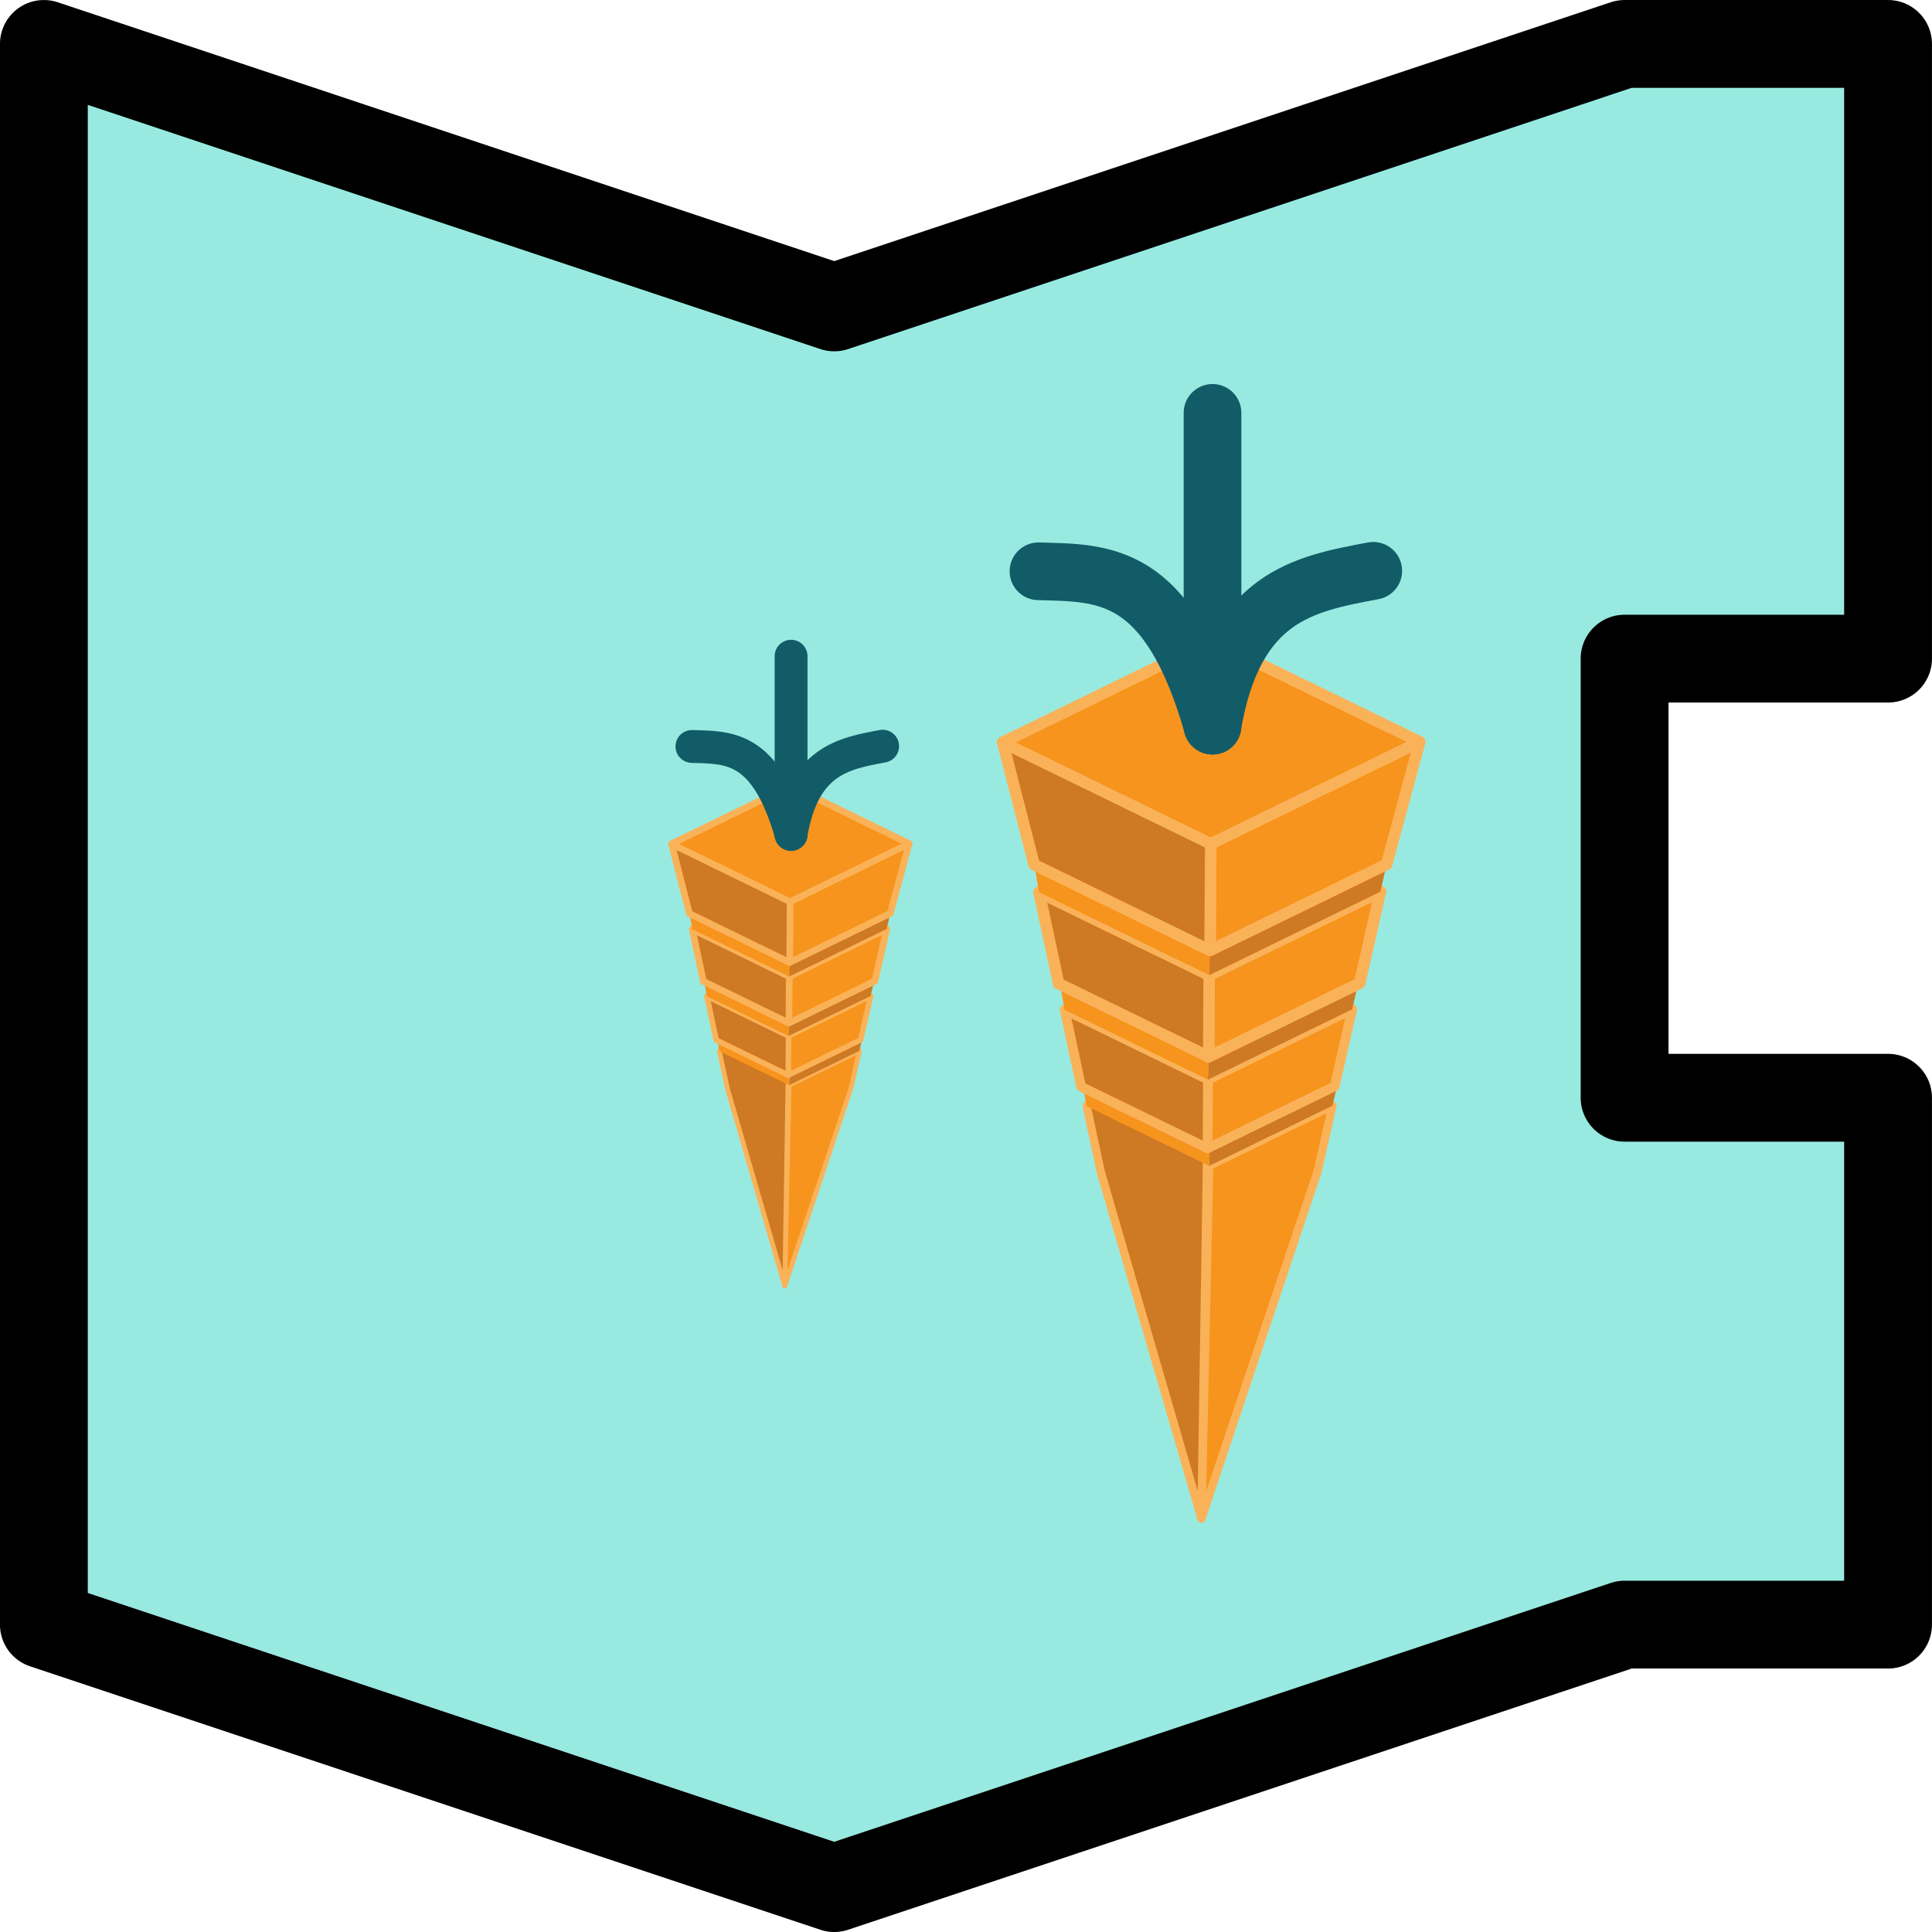
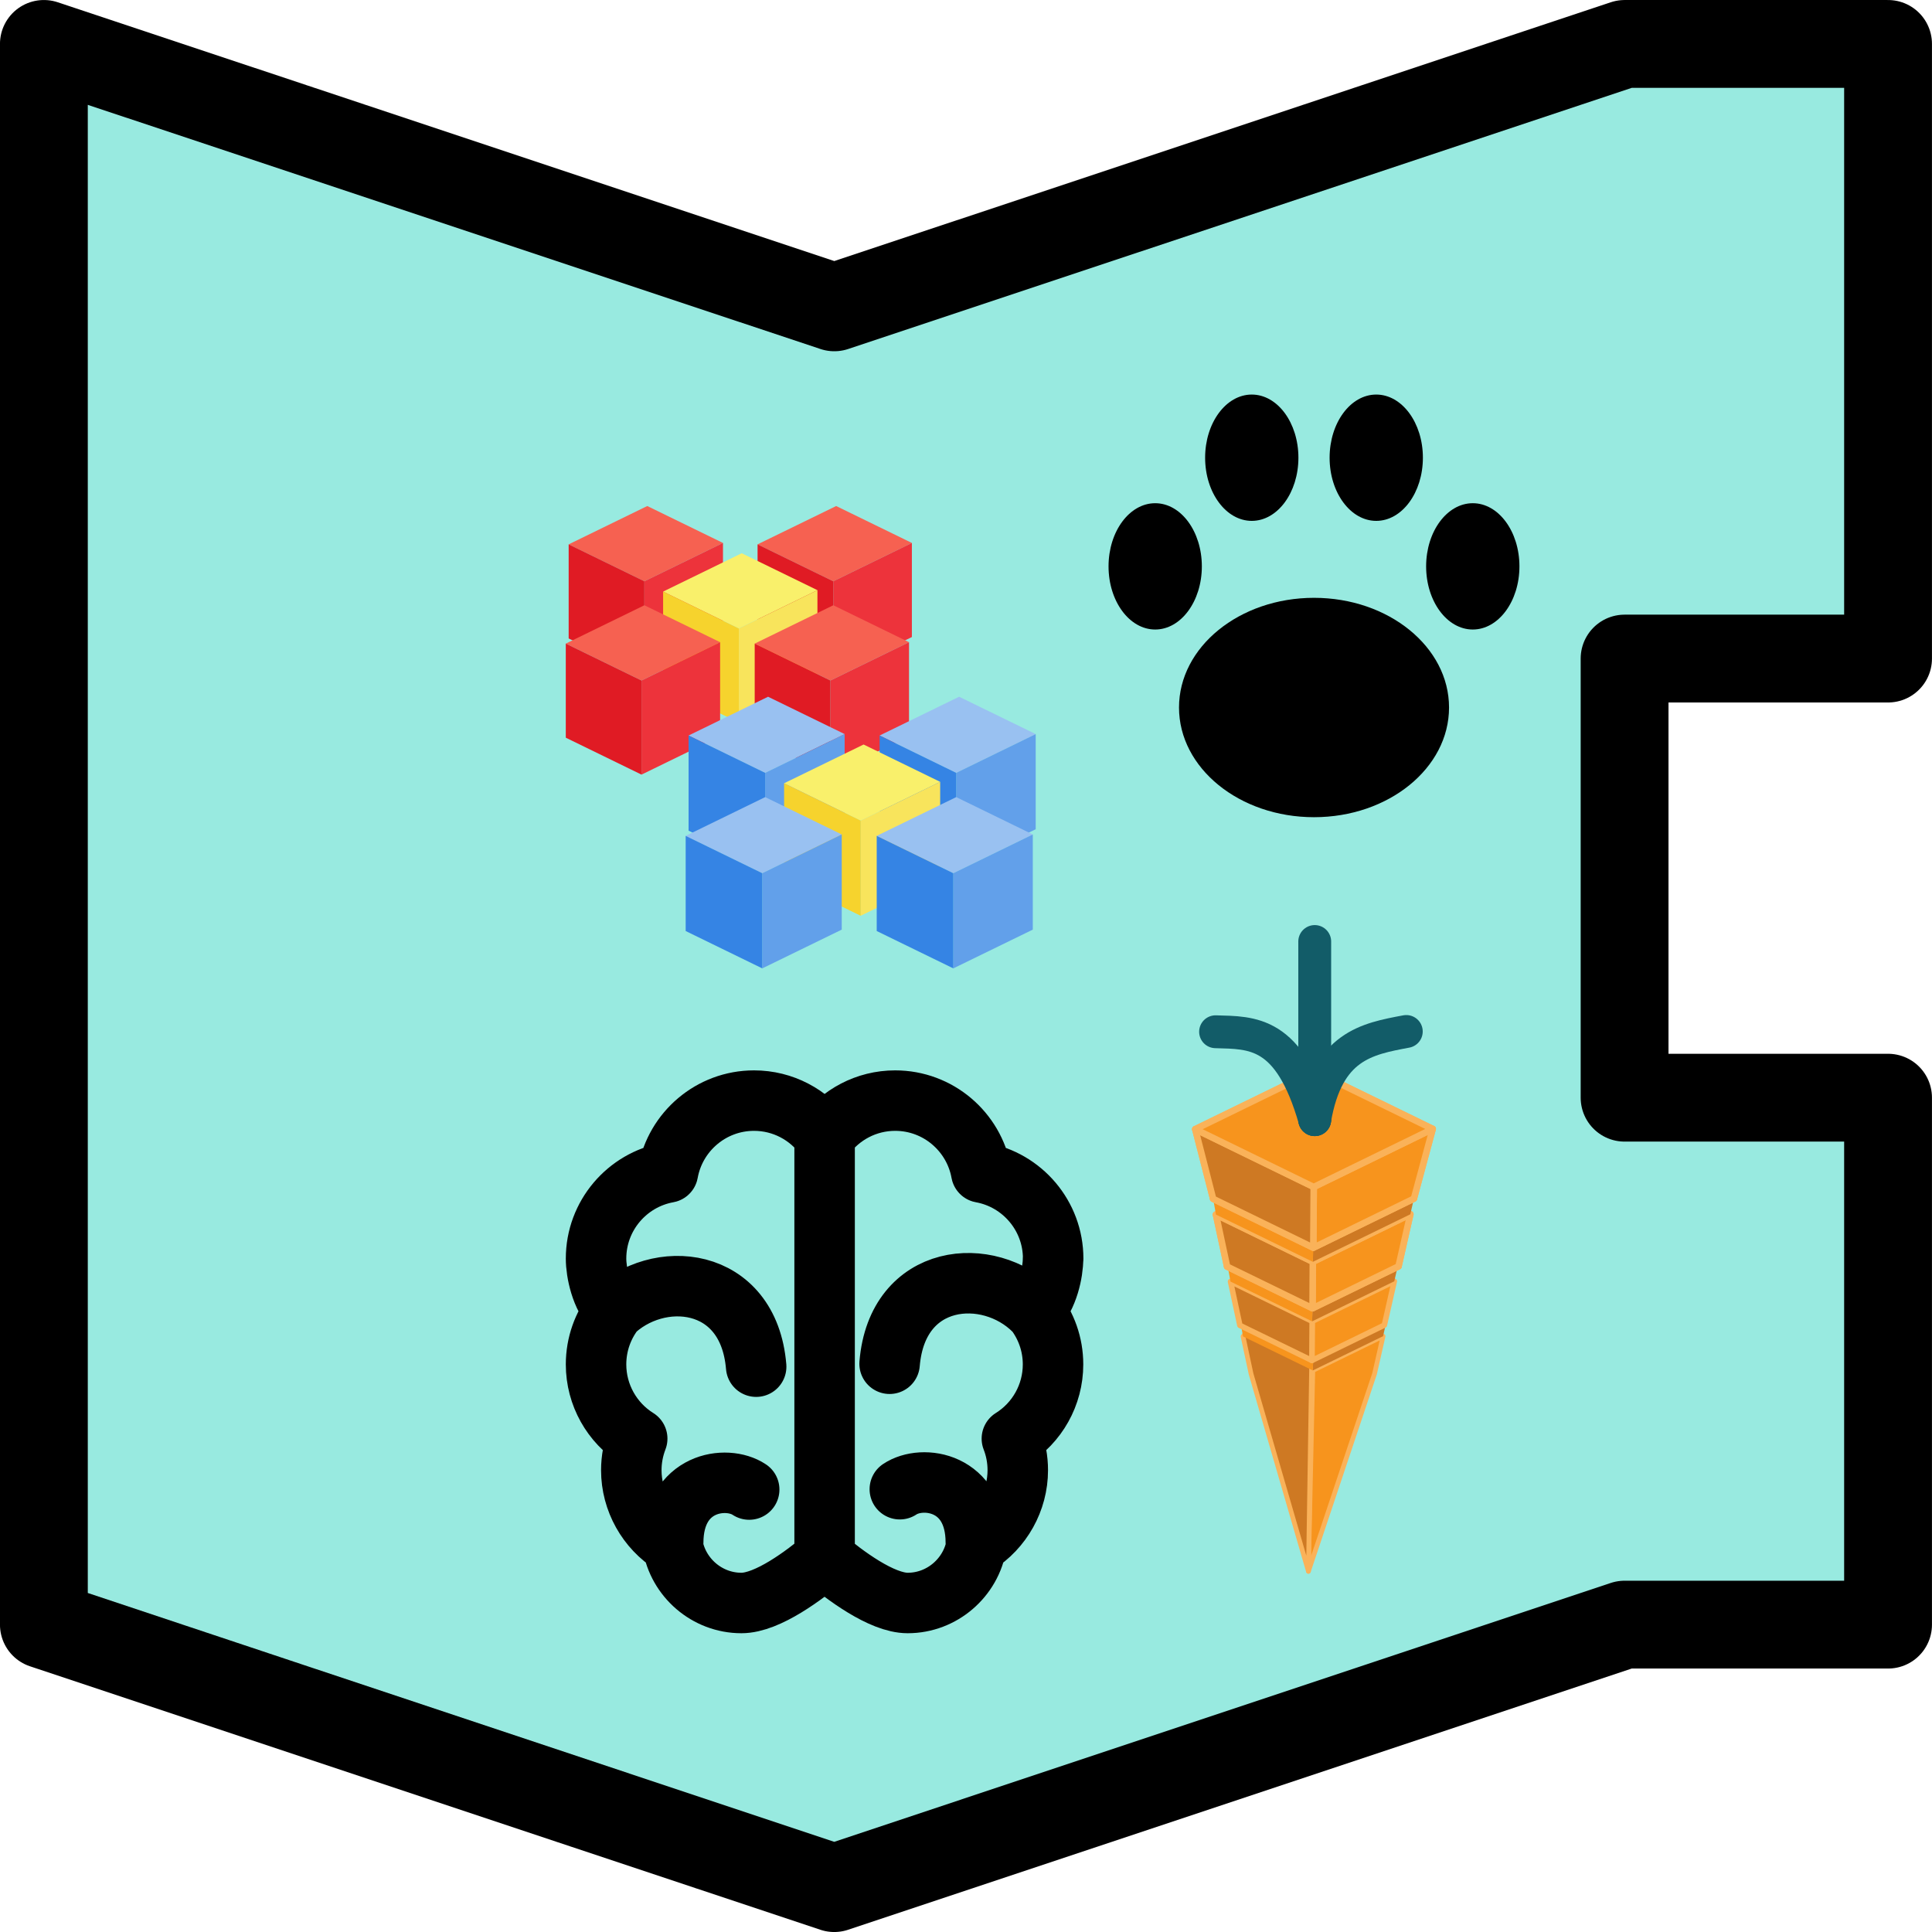
<svg xmlns="http://www.w3.org/2000/svg" width="64px" height="64px" viewBox="0 0 29.104 29.104" version="1.1" id="svg8">
  <defs id="defs2">
    </defs>
-   <g id="layer1" transform="translate(-70.776,-1.984333)">
-     <g id="g7602">
-       <path id="rect833-2-2" style="fill:#98eae0;fill-opacity:1;stroke:#000000;stroke-width:1.323;stroke-linecap:round;stroke-linejoin:round;stroke-miterlimit:4;stroke-dasharray:none;stop-color:#000000" d="M 71.437,2.646 V 26.458 l 11.906,3.969 11.906,-3.969 h 3.969 v -7.937 h -3.969 V 11.906 h 3.969 V 2.646 h -3.969 l -11.906,3.969 z" />
-       <text xml:space="preserve" style="font-size:10.583px;line-height:1.25;font-family:sans-serif;text-align:center;word-spacing:0px;text-anchor:middle;fill:#000000;stroke-width:0.265" x="76.121" y="20.354" id="text839-7-0">
-         <tspan id="tspan837-8-5" x="76.121" y="20.354" style="font-style:normal;font-variant:normal;font-weight:bold;font-stretch:normal;font-family:sans-serif;-inkscape-font-specification:'sans-serif Bold';text-align:center;text-anchor:middle;fill:#000000;stroke-width:0.265">?</tspan>
-       </text>
-       <g id="g4386-7-7-1" transform="matrix(0.6679902,0,0,0.6679902,85.25331,50.87625)">
-         <g id="g4137-59-7-4-0" transform="matrix(0.7176876,0,0,0.7176876,-0.7342595,24.33837)">
-           <path d="m -4.516,-95.487 2.079,-6.21 0.267,-1.178 -2.208,1.077 z" style="fill:#f7941d;fill-opacity:1;fill-rule:evenodd;stroke:#fab259;stroke-width:0.148;stroke-linecap:round;stroke-linejoin:round;stroke-miterlimit:4;stroke-dasharray:none;stroke-opacity:1" id="path3218-7-0-4-1-1-8" />
-           <path d="m -6.318,-101.69 -0.252,-1.178 2.211,-2.687 -0.157,10.069 z" style="fill:#ce7923;fill-opacity:1;fill-rule:evenodd;stroke:#fab259;stroke-width:0.148;stroke-linecap:round;stroke-linejoin:round;stroke-miterlimit:4;stroke-dasharray:none;stroke-opacity:1" id="path3220-4-6-9-1-8-5" />
-           <path style="fill:#ce7923;fill-opacity:1;stroke:none;stroke-width:0.007px;stroke-linecap:butt;stroke-linejoin:miter;stroke-opacity:1" d="m -4.367,-102.118 -0.011,0.32 2.208,-1.077 0.081,-0.354 z" id="path8199-2-3-8-0-5-5-0" />
-           <path style="fill:#f7941d;fill-opacity:1;stroke:none;stroke-width:0.007px;stroke-linecap:butt;stroke-linejoin:miter;stroke-opacity:1" d="m -4.378,-101.798 0.011,-0.32 -2.268,-1.106 0.064,0.357 2.193,1.069" id="path8201-6-0-9-91-9-9-6" />
-         </g>
-         <g id="g4137-7-7-4" transform="matrix(0.8394369,0,0,0.8394369,-0.2170871,35.62498)">
-           <path d="m -4.384,-100.747 1.947,-0.95 0.267,-1.178 -2.208,1.077 z" style="fill:#f7941d;fill-opacity:1;fill-rule:evenodd;stroke:#fab259;stroke-width:0.148;stroke-linecap:round;stroke-linejoin:round;stroke-miterlimit:4;stroke-dasharray:none;stroke-opacity:1" id="path3218-7-0-7-53-6" />
-           <path d="m -6.318,-101.69 -0.252,-1.178 2.193,1.069 -0.007,1.051 z" style="fill:#ce7923;fill-opacity:1;fill-rule:evenodd;stroke:#fab259;stroke-width:0.148;stroke-linecap:round;stroke-linejoin:round;stroke-miterlimit:4;stroke-dasharray:none;stroke-opacity:1" id="path3220-4-6-6-8-2" />
-           <path style="fill:#ce7923;fill-opacity:1;stroke:none;stroke-width:0.007px;stroke-linecap:butt;stroke-linejoin:miter;stroke-opacity:1" d="m -4.367,-102.118 -0.011,0.32 2.208,-1.077 0.081,-0.354 z" id="path8199-2-3-8-7-83-5" />
-           <path style="fill:#f7941d;fill-opacity:1;stroke:none;stroke-width:0.007px;stroke-linecap:butt;stroke-linejoin:miter;stroke-opacity:1" d="m -4.378,-101.798 0.011,-0.32 -2.268,-1.106 0.064,0.357 2.193,1.069" id="path8201-6-0-9-3-1-8" />
-         </g>
-         <path d="m -5.809,-51.063 1.94,-0.946 0.008,-1.3 -2.199,1.073 z" style="fill:#3e9150;fill-opacity:1;fill-rule:evenodd;stroke:#fab259;stroke-width:0.147;stroke-linecap:round;stroke-linejoin:round;stroke-miterlimit:4;stroke-dasharray:none;stroke-opacity:1" id="path3212-2-6-89-6" />
-         <path d="m -3.869,-52.009 0.008,-1.3 2.184,1.065 -0.266,1.174 z" style="fill:#b0dc66;fill-opacity:1;fill-rule:evenodd;stroke:#fab259;stroke-width:0.147;stroke-linecap:round;stroke-linejoin:round;stroke-miterlimit:4;stroke-dasharray:none;stroke-opacity:1" id="path3214-5-5-6-2" />
-         <path d="m -5.809,-51.063 1.94,-0.946 1.926,0.94 -1.94,0.946 z" style="fill:#dadf55;fill-opacity:1;fill-rule:evenodd;stroke:#fab259;stroke-width:0.147;stroke-linecap:round;stroke-linejoin:round;stroke-miterlimit:4;stroke-dasharray:none;stroke-opacity:1" id="path3216-4-6-4-8" />
-         <path d="m -3.883,-50.123 1.94,-0.946 0.266,-1.174 -2.199,1.073 z" style="fill:#f7941d;fill-opacity:1;fill-rule:evenodd;stroke:#fab259;stroke-width:0.147;stroke-linecap:round;stroke-linejoin:round;stroke-miterlimit:4;stroke-dasharray:none;stroke-opacity:1" id="path3218-7-3-33-4" />
-         <path d="m -5.809,-51.063 -0.251,-1.173 2.184,1.065 -0.006,1.047 z" style="fill:#ce7923;fill-opacity:1;fill-rule:evenodd;stroke:#fab259;stroke-width:0.147;stroke-linecap:round;stroke-linejoin:round;stroke-miterlimit:4;stroke-dasharray:none;stroke-opacity:1" id="path3220-4-9-3-7" />
-         <path d="m -6.06,-52.236 2.199,-1.073 2.184,1.065 -2.199,1.073 z" style="fill:#f7941d;fill-opacity:1;fill-rule:evenodd;stroke:#fab259;stroke-width:0.147;stroke-linecap:round;stroke-linejoin:round;stroke-miterlimit:4;stroke-dasharray:none;stroke-opacity:1" id="path3222-4-4-8-2" />
-         <path style="fill:#ce7923;fill-opacity:1;stroke:none;stroke-width:0.007px;stroke-linecap:butt;stroke-linejoin:miter;stroke-opacity:1" d="m -3.865,-51.489 -0.011,0.319 2.199,-1.073 0.081,-0.353 z" id="path8199-2-3-81-6-4" />
-         <path style="fill:#f7941d;fill-opacity:1;stroke:none;stroke-width:0.007px;stroke-linecap:butt;stroke-linejoin:miter;stroke-opacity:1" d="m -3.876,-51.17 0.011,-0.319 -2.259,-1.102 0.064,0.355 2.184,1.065" id="path8201-6-0-2-0-0" />
-         <path d="m -6.124,-52.591 2.269,-1.107 0.011,-1.773 -2.683,1.309 z" style="fill:#3e9150;fill-opacity:1;fill-rule:evenodd;stroke:#fab259;stroke-width:0.147;stroke-linecap:round;stroke-linejoin:round;stroke-miterlimit:4;stroke-dasharray:none;stroke-opacity:1" id="path3232-7-9-48-6" />
-         <path d="m -3.855,-53.698 0.011,-1.773 2.671,1.303 -0.424,1.572 z" style="fill:#b0dc66;fill-opacity:1;fill-rule:evenodd;stroke:#fab259;stroke-width:0.147;stroke-linecap:round;stroke-linejoin:round;stroke-miterlimit:4;stroke-dasharray:none;stroke-opacity:1" id="path3234-8-3-8-2" />
-         <path d="m -6.124,-52.591 2.269,-1.107 2.259,1.102 -2.269,1.107 z" style="fill:#dadf55;fill-opacity:1;fill-rule:evenodd;stroke:#fab259;stroke-width:0.147;stroke-linecap:round;stroke-linejoin:round;stroke-miterlimit:4;stroke-dasharray:none;stroke-opacity:1" id="path3236-6-9-8-9" />
-         <path d="m -3.865,-51.489 2.269,-1.107 0.424,-1.572 -2.683,1.309 z" style="fill:#f7941d;fill-opacity:1;fill-rule:evenodd;stroke:#fab259;stroke-width:0.147;stroke-linecap:round;stroke-linejoin:round;stroke-miterlimit:4;stroke-dasharray:none;stroke-opacity:1" id="path3238-8-0-9-9" />
-         <path d="m -6.124,-52.591 -0.403,-1.571 2.671,1.303 -0.009,1.37 z" style="fill:#ce7923;fill-opacity:1;fill-rule:evenodd;stroke:#fab259;stroke-width:0.147;stroke-linecap:round;stroke-linejoin:round;stroke-miterlimit:4;stroke-dasharray:none;stroke-opacity:1" id="path3240-8-8-7-0" />
-         <path d="m -6.527,-54.161 2.683,-1.309 2.671,1.303 -2.683,1.309 z" style="fill:#f7941d;fill-opacity:1;fill-rule:evenodd;stroke:#fab259;stroke-width:0.147;stroke-linecap:round;stroke-linejoin:round;stroke-miterlimit:4;stroke-dasharray:none;stroke-opacity:1" id="path3242-4-8-76-8" />
-         <path style="fill:none;stroke:#125c68;stroke-width:0.741;stroke-linecap:round;stroke-linejoin:round;stroke-miterlimit:4;stroke-dasharray:none;stroke-opacity:1" d="m -3.833,-58.394 v 4.018" id="path8697-1-3-5-4-1" />
-         <path style="fill:none;stroke:#125c68;stroke-width:0.741;stroke-linecap:round;stroke-linejoin:round;stroke-miterlimit:4;stroke-dasharray:none;stroke-opacity:1" d="m -1.768,-56.365 c -0.889,0.167 -1.781,0.325 -2.066,1.988" id="path8699-8-1-0-3-3" />
-         <path style="fill:none;stroke:#125c68;stroke-width:0.741;stroke-linecap:round;stroke-linejoin:round;stroke-miterlimit:4;stroke-dasharray:none;stroke-opacity:1" d="m -6.069,-56.359 c 0.827,0.024 1.663,-0.024 2.236,1.982" id="path8701-7-4-9-0-1" />
+   <g id="layer1" transform="translate(3.9977112e-5,-0.2562267)">
+     <path id="rect833" style="fill:#98eae0;fill-opacity:1;stroke:#000000;stroke-width:1.323;stroke-linecap:round;stroke-linejoin:round;stroke-miterlimit:4;stroke-dasharray:none;stop-color:#000000" d="M 0.661,0.918 V 24.73 l 11.906,3.969 11.906,-3.969 h 3.969 v -7.938 h -3.969 v -6.615 h 3.969 V 0.918 H 24.474 L 12.568,4.886 Z" />
+     <text xml:space="preserve" style="font-size:10.583px;line-height:1.25;font-family:sans-serif;text-align:center;word-spacing:0px;text-anchor:middle;fill:#000000;stroke-width:0.265" x="4.816" y="18.626" id="text839">
+       <tspan id="tspan837" x="4.816" y="18.626" style="font-style:normal;font-variant:normal;font-weight:bold;font-stretch:normal;font-family:sans-serif;-inkscape-font-specification:'sans-serif Bold';text-align:center;text-anchor:middle;fill:#000000;stroke-width:0.265">&lt;</tspan>
+     </text>
+     <g id="g1238" transform="matrix(0.5960862,0,0,0.5960862,-131.6714,-136.3488)">
+       <ellipse style="font-variation-settings:normal;vector-effect:none;fill:#000000;fill-opacity:1;stroke:none;stroke-width:0.227;stroke-linecap:round;stroke-linejoin:round;stroke-miterlimit:4;stroke-dasharray:none;stroke-dashoffset:0;stroke-opacity:1;stop-color:#000000" id="path1148" cx="254.101" cy="247.05" rx="3.412" ry="2.772" />
+       <ellipse style="font-variation-settings:normal;vector-effect:none;fill:#000000;fill-opacity:1;stroke:none;stroke-width:0.196;stroke-linecap:round;stroke-linejoin:round;stroke-miterlimit:4;stroke-dasharray:none;stroke-dashoffset:0;stroke-opacity:1;stop-color:#000000" id="path1152-9" cx="258.113" cy="243.483" rx="1.179" ry="1.596" />
+       <g id="g1216" style="fill:#000000;stroke:none;stroke-opacity:1" transform="matrix(0.2426436,0,0,0.2426436,192.4444,184.9726)">
+         <ellipse style="font-variation-settings:normal;opacity:1;vector-effect:none;fill:#000000;fill-opacity:1;stroke:none;stroke-width:0.806;stroke-linecap:round;stroke-linejoin:round;stroke-miterlimit:4;stroke-dasharray:none;stroke-dashoffset:0;stroke-opacity:1;stop-color:#000000;stop-opacity:1" id="path1152" cx="260.584" cy="229.821" rx="4.858" ry="6.578" />
+         <ellipse style="font-variation-settings:normal;vector-effect:none;fill:#000000;fill-opacity:1;stroke:none;stroke-width:0.806;stroke-linecap:round;stroke-linejoin:round;stroke-miterlimit:4;stroke-dasharray:none;stroke-dashoffset:0;stroke-opacity:1;stop-color:#000000" id="path1152-9-1" cx="247.619" cy="229.821" rx="4.858" ry="6.578" />
      </g>
-       <g id="g4386-7-6-3-1" transform="matrix(1.172639,0,0,1.172639,93.53627,76.67906)">
-         <g id="g4137-59-7-3-0-0" transform="matrix(0.7176876,0,0,0.7176876,-0.7342595,24.33837)">
-           <path d="m -4.516,-95.487 2.079,-6.21 0.267,-1.178 -2.208,1.077 z" style="fill:#f7941d;fill-opacity:1;fill-rule:evenodd;stroke:#fab259;stroke-width:0.148;stroke-linecap:round;stroke-linejoin:round;stroke-miterlimit:4;stroke-dasharray:none;stroke-opacity:1" id="path3218-7-0-4-1-8-9-3" />
-           <path d="m -6.318,-101.69 -0.252,-1.178 2.211,-2.687 -0.157,10.069 z" style="fill:#ce7923;fill-opacity:1;fill-rule:evenodd;stroke:#fab259;stroke-width:0.148;stroke-linecap:round;stroke-linejoin:round;stroke-miterlimit:4;stroke-dasharray:none;stroke-opacity:1" id="path3220-4-6-9-1-5-2-4" />
-           <path style="fill:#ce7923;fill-opacity:1;stroke:none;stroke-width:0.007px;stroke-linecap:butt;stroke-linejoin:miter;stroke-opacity:1" d="m -4.367,-102.118 -0.011,0.32 2.208,-1.077 0.081,-0.354 z" id="path8199-2-3-8-0-5-6-5-0" />
-           <path style="fill:#f7941d;fill-opacity:1;stroke:none;stroke-width:0.007px;stroke-linecap:butt;stroke-linejoin:miter;stroke-opacity:1" d="m -4.378,-101.798 0.011,-0.32 -2.268,-1.106 0.064,0.357 2.193,1.069" id="path8201-6-0-9-91-9-1-4-3" />
-         </g>
-         <g id="g4137-7-1-0-9" transform="matrix(0.8394369,0,0,0.8394369,-0.2170871,35.62498)">
-           <path d="m -4.384,-100.747 1.947,-0.95 0.267,-1.178 -2.208,1.077 z" style="fill:#f7941d;fill-opacity:1;fill-rule:evenodd;stroke:#fab259;stroke-width:0.148;stroke-linecap:round;stroke-linejoin:round;stroke-miterlimit:4;stroke-dasharray:none;stroke-opacity:1" id="path3218-7-0-7-5-5-1" />
-           <path d="m -6.318,-101.69 -0.252,-1.178 2.193,1.069 -0.007,1.051 z" style="fill:#ce7923;fill-opacity:1;fill-rule:evenodd;stroke:#fab259;stroke-width:0.148;stroke-linecap:round;stroke-linejoin:round;stroke-miterlimit:4;stroke-dasharray:none;stroke-opacity:1" id="path3220-4-6-6-9-9-9" />
-           <path style="fill:#ce7923;fill-opacity:1;stroke:none;stroke-width:0.007px;stroke-linecap:butt;stroke-linejoin:miter;stroke-opacity:1" d="m -4.367,-102.118 -0.011,0.32 2.208,-1.077 0.081,-0.354 z" id="path8199-2-3-8-7-8-4-6" />
-           <path style="fill:#f7941d;fill-opacity:1;stroke:none;stroke-width:0.007px;stroke-linecap:butt;stroke-linejoin:miter;stroke-opacity:1" d="m -4.378,-101.798 0.011,-0.32 -2.268,-1.106 0.064,0.357 2.193,1.069" id="path8201-6-0-9-3-4-6-9" />
-         </g>
-         <path d="m -5.809,-51.063 1.94,-0.946 0.008,-1.3 -2.199,1.073 z" style="fill:#3e9150;fill-opacity:1;fill-rule:evenodd;stroke:#fab259;stroke-width:0.147;stroke-linecap:round;stroke-linejoin:round;stroke-miterlimit:4;stroke-dasharray:none;stroke-opacity:1" id="path3212-2-6-8-9-3" />
-         <path d="m -3.869,-52.009 0.008,-1.3 2.184,1.065 -0.266,1.174 z" style="fill:#b0dc66;fill-opacity:1;fill-rule:evenodd;stroke:#fab259;stroke-width:0.147;stroke-linecap:round;stroke-linejoin:round;stroke-miterlimit:4;stroke-dasharray:none;stroke-opacity:1" id="path3214-5-5-1-2-3" />
-         <path d="m -5.809,-51.063 1.94,-0.946 1.926,0.94 -1.94,0.946 z" style="fill:#dadf55;fill-opacity:1;fill-rule:evenodd;stroke:#fab259;stroke-width:0.147;stroke-linecap:round;stroke-linejoin:round;stroke-miterlimit:4;stroke-dasharray:none;stroke-opacity:1" id="path3216-4-6-0-2-8" />
-         <path d="m -3.883,-50.123 1.94,-0.946 0.266,-1.174 -2.199,1.073 z" style="fill:#f7941d;fill-opacity:1;fill-rule:evenodd;stroke:#fab259;stroke-width:0.147;stroke-linecap:round;stroke-linejoin:round;stroke-miterlimit:4;stroke-dasharray:none;stroke-opacity:1" id="path3218-7-3-3-4-0" />
-         <path d="m -5.809,-51.063 -0.251,-1.173 2.184,1.065 -0.006,1.047 z" style="fill:#ce7923;fill-opacity:1;fill-rule:evenodd;stroke:#fab259;stroke-width:0.147;stroke-linecap:round;stroke-linejoin:round;stroke-miterlimit:4;stroke-dasharray:none;stroke-opacity:1" id="path3220-4-9-0-7-5" />
-         <path d="m -6.06,-52.236 2.199,-1.073 2.184,1.065 -2.199,1.073 z" style="fill:#f7941d;fill-opacity:1;fill-rule:evenodd;stroke:#fab259;stroke-width:0.147;stroke-linecap:round;stroke-linejoin:round;stroke-miterlimit:4;stroke-dasharray:none;stroke-opacity:1" id="path3222-4-4-4-7-6" />
-         <path style="fill:#ce7923;fill-opacity:1;stroke:none;stroke-width:0.007px;stroke-linecap:butt;stroke-linejoin:miter;stroke-opacity:1" d="m -3.865,-51.489 -0.011,0.319 2.199,-1.073 0.081,-0.353 z" id="path8199-2-3-81-4-5-6" />
-         <path style="fill:#f7941d;fill-opacity:1;stroke:none;stroke-width:0.007px;stroke-linecap:butt;stroke-linejoin:miter;stroke-opacity:1" d="m -3.876,-51.17 0.011,-0.319 -2.259,-1.102 0.064,0.355 2.184,1.065" id="path8201-6-0-2-4-4-4" />
-         <path d="m -6.124,-52.591 2.269,-1.107 0.011,-1.773 -2.683,1.309 z" style="fill:#3e9150;fill-opacity:1;fill-rule:evenodd;stroke:#fab259;stroke-width:0.147;stroke-linecap:round;stroke-linejoin:round;stroke-miterlimit:4;stroke-dasharray:none;stroke-opacity:1" id="path3232-7-9-4-8-0" />
-         <path d="m -3.855,-53.698 0.011,-1.773 2.671,1.303 -0.424,1.572 z" style="fill:#b0dc66;fill-opacity:1;fill-rule:evenodd;stroke:#fab259;stroke-width:0.147;stroke-linecap:round;stroke-linejoin:round;stroke-miterlimit:4;stroke-dasharray:none;stroke-opacity:1" id="path3234-8-3-7-1-0" />
-         <path d="m -6.124,-52.591 2.269,-1.107 2.259,1.102 -2.269,1.107 z" style="fill:#dadf55;fill-opacity:1;fill-rule:evenodd;stroke:#fab259;stroke-width:0.147;stroke-linecap:round;stroke-linejoin:round;stroke-miterlimit:4;stroke-dasharray:none;stroke-opacity:1" id="path3236-6-9-6-2-4" />
-         <path d="m -3.865,-51.489 2.269,-1.107 0.424,-1.572 -2.683,1.309 z" style="fill:#f7941d;fill-opacity:1;fill-rule:evenodd;stroke:#fab259;stroke-width:0.147;stroke-linecap:round;stroke-linejoin:round;stroke-miterlimit:4;stroke-dasharray:none;stroke-opacity:1" id="path3238-8-0-3-8-6" />
-         <path d="m -6.124,-52.591 -0.403,-1.571 2.671,1.303 -0.009,1.37 z" style="fill:#ce7923;fill-opacity:1;fill-rule:evenodd;stroke:#fab259;stroke-width:0.147;stroke-linecap:round;stroke-linejoin:round;stroke-miterlimit:4;stroke-dasharray:none;stroke-opacity:1" id="path3240-8-8-1-9-2" />
-         <path d="m -6.527,-54.161 2.683,-1.309 2.671,1.303 -2.683,1.309 z" style="fill:#f7941d;fill-opacity:1;fill-rule:evenodd;stroke:#fab259;stroke-width:0.147;stroke-linecap:round;stroke-linejoin:round;stroke-miterlimit:4;stroke-dasharray:none;stroke-opacity:1" id="path3242-4-8-7-3-6" />
-         <path style="fill:none;stroke:#125c68;stroke-width:0.741;stroke-linecap:round;stroke-linejoin:round;stroke-miterlimit:4;stroke-dasharray:none;stroke-opacity:1" d="m -3.833,-58.394 v 4.018" id="path8697-1-3-5-5-6-7" />
-         <path style="fill:none;stroke:#125c68;stroke-width:0.741;stroke-linecap:round;stroke-linejoin:round;stroke-miterlimit:4;stroke-dasharray:none;stroke-opacity:1" d="m -1.768,-56.365 c -0.889,0.167 -1.781,0.325 -2.066,1.988" id="path8699-8-1-0-9-8-5" />
-         <path style="fill:none;stroke:#125c68;stroke-width:0.741;stroke-linecap:round;stroke-linejoin:round;stroke-miterlimit:4;stroke-dasharray:none;stroke-opacity:1" d="m -6.069,-56.359 c 0.827,0.024 1.663,-0.024 2.236,1.982" id="path8701-7-4-9-6-0-6" />
+       <ellipse style="font-variation-settings:normal;vector-effect:none;fill:#000000;fill-opacity:1;stroke:none;stroke-width:0.196;stroke-linecap:round;stroke-linejoin:round;stroke-miterlimit:4;stroke-dasharray:none;stroke-dashoffset:0;stroke-opacity:1;stop-color:#000000" id="path1152-9-1-2" cx="250.087" cy="243.483" rx="1.179" ry="1.596" />
+     </g>
+     <path id="path904-7" style="font-variation-settings:normal;vector-effect:none;fill:none;fill-opacity:1;stroke:#000000;stroke-width:0.911;stroke-linecap:round;stroke-linejoin:round;stroke-miterlimit:4;stroke-dasharray:none;stroke-dashoffset:0;stroke-opacity:1;stop-color:#000000" d="m 15.577,19.998 c -0.687,-0.687 -2.061,-0.573 -2.176,0.802 m 1.299,2.692 c 0,-0.916 -0.802,-1.031 -1.145,-0.802 m -3.414,0.807 c 0,-0.916 0.802,-1.031 1.145,-0.802 M 9.215,20.042 c 0.687,-0.687 2.061,-0.573 2.176,0.802 m 1.031,-3.435 v 6.298 m 3.443,-4.491 c 0,-0.647 -0.468,-1.186 -1.083,-1.297 -0.111,-0.615 -0.65,-1.083 -1.297,-1.083 -0.436,0 -0.823,0.213 -1.063,0.54 -0.24,-0.327 -0.627,-0.54 -1.063,-0.54 -0.647,0 -1.186,0.468 -1.297,1.083 -0.615,0.111 -1.083,0.65 -1.083,1.297 0,0.207 0.075,0.573 0.278,0.785 -0.174,0.223 -0.278,0.504 -0.278,0.809 0,0.46 0.24,0.881 0.62,1.118 -0.058,0.151 -0.089,0.312 -0.089,0.476 0,0.456 0.24,0.88 0.621,1.118 0.082,0.499 0.519,0.882 1.038,0.882 0.395,0 0.957,-0.426 1.252,-0.675 0.295,0.249 0.858,0.675 1.252,0.675 0.519,0 0.956,-0.384 1.038,-0.882 0.382,-0.239 0.621,-0.663 0.621,-1.118 0,-0.164 -0.03,-0.325 -0.089,-0.476 0.38,-0.237 0.62,-0.657 0.62,-1.118 0,-0.305 -0.104,-0.585 -0.278,-0.809 0.203,-0.213 0.278,-0.578 0.278,-0.785 z" />
+     <g id="g1401" transform="matrix(0.6587242,0,0,0.6587242,-36.26972,-8.374816)" style="stroke-width:1.518">
+       <g id="g1588" transform="matrix(0.2040935,0,0,0.2040935,44.41698,3.716052)" style="stroke-width:1.518">
+         <path id="path1176-5-0-7-3-9-68-5" style="font-variation-settings:normal;fill:#f66151;fill-opacity:1;fill-rule:evenodd;stroke:none;stroke-width:0.23;stroke-linecap:butt;stroke-linejoin:round;stroke-miterlimit:4;stroke-dasharray:none;stroke-dashoffset:0;stroke-opacity:1;stop-color:#000000" points="111.447,41.837 102.64,46.132 111.125,50.271 119.932,45.976 " transform="translate(13.22917,60.85417)" d="m 119.932,45.976 -8.485,-4.138 -8.807,4.295 8.485,4.138 z" />
+         <path id="path1180-6-3-5-3-0-8-0" style="font-variation-settings:normal;fill:#ed333b;fill-opacity:1;fill-rule:evenodd;stroke:none;stroke-width:0.23;stroke-linecap:butt;stroke-linejoin:round;stroke-miterlimit:4;stroke-dasharray:none;stroke-dashoffset:0;stroke-opacity:1;stop-color:#000000" points="119.932,45.976 111.125,50.271 111.125,60.814 119.932,56.518 " transform="translate(13.22917,60.85417)" d="m 119.932,56.518 v -10.543 l -8.807,4.295 v 10.543 z" />
+         <path id="path1178-2-7-7-3-4-4-4" style="font-variation-settings:normal;fill:#e01b24;fill-opacity:1;fill-rule:evenodd;stroke:none;stroke-width:0.23;stroke-linecap:butt;stroke-linejoin:round;stroke-miterlimit:4;stroke-dasharray:none;stroke-dashoffset:0;stroke-opacity:1;stop-color:#000000" points="102.64,56.675 102.64,46.132 111.125,50.271 111.125,60.814 " transform="translate(13.22917,60.85417)" d="m 111.125,60.814 -8.485,-4.138 V 46.132 l 8.485,4.138 z" />
+         <path id="path1176-5-0-7-3-9-9-8" style="fill:#f66151;fill-opacity:1;fill-rule:evenodd;stroke:none;stroke-width:0.23;stroke-linecap:round;stroke-linejoin:round;stop-color:#000000" points="132.613,41.837 123.807,46.132 132.292,50.271 141.098,45.976 " transform="translate(13.22917,60.85417)" d="m 141.098,45.976 -8.485,-4.138 -8.807,4.295 8.485,4.138 z" />
+         <path id="path1180-6-3-5-3-0-3-7" style="fill:#ed333b;fill-opacity:1;fill-rule:evenodd;stroke:none;stroke-width:0.23;stroke-linecap:round;stroke-linejoin:round;stop-color:#000000" points="141.098,45.976 132.292,50.271 132.292,60.814 141.098,56.518 " transform="translate(13.22917,60.85417)" d="m 141.098,56.518 v -10.543 l -8.807,4.295 v 10.543 z" />
+         <path id="path1178-2-7-7-3-4-6-1" style="fill:#e01b24;fill-opacity:1;fill-rule:evenodd;stroke:none;stroke-width:0.349;stroke-linecap:round;stroke-linejoin:round;stop-color:#000000" d="m 137.036,106.987 8.485,4.138 v 10.543 l -8.485,-4.138 z" />
+         <path id="path1176-5-0-7-3-9-7-7" style="fill:#f9f06b;fill-opacity:1;fill-rule:evenodd;stroke:none;stroke-width:0.23;stroke-linecap:round;stroke-linejoin:round;stop-color:#000000" points="122.03,47.129 113.223,51.424 121.708,55.562 130.515,51.267 " transform="translate(13.22917,60.85417)" d="m 130.515,51.267 -8.485,-4.138 -8.807,4.295 8.485,4.138 z" />
+         <path id="path1180-6-3-5-3-0-9-2" style="fill:#f8e45c;fill-opacity:1;fill-rule:evenodd;stroke:none;stroke-width:0.23;stroke-linecap:round;stroke-linejoin:round;stop-color:#000000" points="130.515,51.267 121.708,55.562 121.708,66.105 130.515,61.81 " transform="translate(13.22917,60.85417)" d="m 130.515,61.81 v -10.543 l -8.807,4.295 v 10.543 z" />
+         <path id="path1178-2-7-7-3-4-2-7" style="fill:#f6d32d;fill-opacity:1;fill-rule:evenodd;stroke:none;stroke-width:0.23;stroke-linecap:round;stroke-linejoin:round;stop-color:#000000" points="113.223,61.967 113.223,51.424 121.708,55.562 121.708,66.105 " transform="translate(13.22917,60.85417)" d="m 121.708,66.105 -8.485,-4.138 V 51.424 l 8.485,4.138 z" />
+         <path id="path1176-5-0-7-3-9-5-2" style="font-variation-settings:normal;fill:#f66151;fill-opacity:1;fill-rule:evenodd;stroke:none;stroke-width:0.23;stroke-linecap:butt;stroke-linejoin:round;stroke-miterlimit:4;stroke-dasharray:none;stroke-dashoffset:0;stroke-opacity:1;stop-color:#000000" points="132.292,52.957 123.485,57.252 131.97,61.391 140.777,57.095 " transform="translate(13.22917,60.85417)" d="m 140.777,57.095 -8.485,-4.138 -8.807,4.295 8.485,4.138 z" />
+         <path id="path1180-6-3-5-3-0-0-2" style="font-variation-settings:normal;fill:#ed333b;fill-opacity:1;fill-rule:evenodd;stroke:none;stroke-width:0.23;stroke-linecap:butt;stroke-linejoin:round;stroke-miterlimit:4;stroke-dasharray:none;stroke-dashoffset:0;stroke-opacity:1;stop-color:#000000" points="140.777,57.095 131.97,61.391 131.97,71.934 140.777,67.638 " transform="translate(13.22917,60.85417)" d="m 140.777,67.638 v -10.543 l -8.807,4.295 v 10.543 z" />
+         <path id="path1178-2-7-7-3-4-3-6" style="font-variation-settings:normal;fill:#e01b24;fill-opacity:1;fill-rule:evenodd;stroke:none;stroke-width:0.23;stroke-linecap:butt;stroke-linejoin:round;stroke-miterlimit:4;stroke-dasharray:none;stroke-dashoffset:0;stroke-opacity:1;stop-color:#000000" points="123.485,67.795 123.485,57.252 131.97,61.391 131.97,71.934 " transform="translate(13.22917,60.85417)" d="m 131.97,71.934 -8.485,-4.138 v -10.543 l 8.485,4.138 z" />
+         <path id="path1176-5-0-7-3-9-6-1" style="font-variation-settings:normal;fill:#f66151;fill-opacity:1;fill-rule:evenodd;stroke:none;stroke-width:0.23;stroke-linecap:butt;stroke-linejoin:round;stroke-miterlimit:4;stroke-dasharray:none;stroke-dashoffset:0;stroke-opacity:1;stop-color:#000000" points="111.125,52.957 102.318,57.252 110.803,61.391 119.61,57.095 " transform="translate(13.22917,60.85417)" d="m 119.61,57.095 -8.485,-4.138 -8.807,4.295 8.485,4.138 z" />
+         <path id="path1180-6-3-5-3-0-5-0" style="font-variation-settings:normal;fill:#ed333b;fill-opacity:1;fill-rule:evenodd;stroke:none;stroke-width:0.23;stroke-linecap:butt;stroke-linejoin:round;stroke-miterlimit:4;stroke-dasharray:none;stroke-dashoffset:0;stroke-opacity:1;stop-color:#000000" points="119.61,57.095 110.803,61.391 110.803,71.934 119.61,67.638 " transform="translate(13.22917,60.85417)" d="m 119.61,67.638 v -10.543 l -8.807,4.295 v 10.543 z" />
+         <path id="path1178-2-7-7-3-4-69-6" style="font-variation-settings:normal;fill:#e01b24;fill-opacity:1;fill-rule:evenodd;stroke:none;stroke-width:0.23;stroke-linecap:butt;stroke-linejoin:round;stroke-miterlimit:4;stroke-dasharray:none;stroke-dashoffset:0;stroke-opacity:1;stop-color:#000000" points="102.318,67.795 102.318,57.252 110.803,61.391 110.803,71.934 " transform="translate(13.22917,60.85417)" d="m 110.803,71.934 -8.485,-4.138 v -10.543 l 8.485,4.138 z" />
      </g>
+       <g id="g1588-3" transform="matrix(0.2064057,0,0,0.2064057,46.89142,7.84019)" style="stroke-width:1.518">
+         <path id="path1176-5-0-7-3-9-68-5-6" style="font-variation-settings:normal;fill:#99c1f1;fill-opacity:1;fill-rule:evenodd;stroke:none;stroke-width:0.23;stroke-linecap:butt;stroke-linejoin:round;stroke-miterlimit:4;stroke-dasharray:none;stroke-dashoffset:0;stroke-opacity:1;stop-color:#000000" points="111.125,50.271 119.932,45.976 111.447,41.837 102.64,46.132 " transform="translate(13.22917,60.85417)" d="m 102.64,46.132 8.485,4.138 8.807,-4.295 -8.485,-4.138 z" />
+         <path id="path1180-6-3-5-3-0-8-0-7" style="font-variation-settings:normal;fill:#62a0ea;fill-opacity:1;fill-rule:evenodd;stroke:none;stroke-width:0.23;stroke-linecap:butt;stroke-linejoin:round;stroke-miterlimit:4;stroke-dasharray:none;stroke-dashoffset:0;stroke-opacity:1;stop-color:#000000" points="111.125,60.814 119.932,56.518 119.932,45.976 111.125,50.271 " transform="translate(13.22917,60.85417)" d="m 111.125,50.271 v 10.543 l 8.807,-4.295 v -10.543 z" />
+         <path id="path1178-2-7-7-3-4-4-4-5" style="font-variation-settings:normal;fill:#3584e4;fill-opacity:1;fill-rule:evenodd;stroke:none;stroke-width:0.23;stroke-linecap:butt;stroke-linejoin:round;stroke-miterlimit:4;stroke-dasharray:none;stroke-dashoffset:0;stroke-opacity:1;stop-color:#000000" points="111.125,50.271 111.125,60.814 102.64,56.675 102.64,46.132 " transform="translate(13.22917,60.85417)" d="m 102.64,46.132 8.485,4.138 v 10.543 l -8.485,-4.138 z" />
+         <path id="path1176-5-0-7-3-9-9-8-3" style="fill:#99c1f1;fill-opacity:1;fill-rule:evenodd;stroke:none;stroke-width:0.23;stroke-linecap:round;stroke-linejoin:round;stop-color:#000000" points="132.292,50.271 141.098,45.976 132.613,41.837 123.807,46.132 " transform="translate(13.22917,60.85417)" d="m 123.807,46.132 8.485,4.138 8.807,-4.295 -8.485,-4.138 z" />
+         <path id="path1180-6-3-5-3-0-3-7-5" style="fill:#62a0ea;fill-opacity:1;fill-rule:evenodd;stroke:none;stroke-width:0.23;stroke-linecap:round;stroke-linejoin:round;stop-color:#000000" points="132.292,60.814 141.098,56.518 141.098,45.976 132.292,50.271 " transform="translate(13.22917,60.85417)" d="m 132.292,50.271 v 10.543 l 8.807,-4.295 v -10.543 z" />
+         <path id="path1178-2-7-7-3-4-6-1-6" style="fill:#3584e4;fill-opacity:1;fill-rule:evenodd;stroke:none;stroke-width:0.349;stroke-linecap:round;stroke-linejoin:round;stop-color:#000000" d="m 137.036,106.987 8.485,4.138 v 10.543 l -8.485,-4.138 z" />
+         <path id="path1176-5-0-7-3-9-7-7-2" style="fill:#f9f06b;fill-opacity:1;fill-rule:evenodd;stroke:none;stroke-width:0.23;stroke-linecap:round;stroke-linejoin:round;stop-color:#000000" points="121.708,55.562 130.515,51.267 122.03,47.129 113.223,51.424 " transform="translate(13.22917,60.85417)" d="m 113.223,51.424 8.485,4.138 8.807,-4.295 -8.485,-4.138 z" />
+         <path id="path1180-6-3-5-3-0-9-2-9" style="fill:#f8e45c;fill-opacity:1;fill-rule:evenodd;stroke:none;stroke-width:0.23;stroke-linecap:round;stroke-linejoin:round;stop-color:#000000" points="121.708,66.105 130.515,61.81 130.515,51.267 121.708,55.562 " transform="translate(13.22917,60.85417)" d="m 121.708,55.562 v 10.543 l 8.807,-4.295 v -10.543 z" />
+         <path id="path1178-2-7-7-3-4-2-7-1" style="fill:#f6d32d;fill-opacity:1;fill-rule:evenodd;stroke:none;stroke-width:0.23;stroke-linecap:round;stroke-linejoin:round;stop-color:#000000" points="121.708,55.562 121.708,66.105 113.223,61.967 113.223,51.424 " transform="translate(13.22917,60.85417)" d="m 113.223,51.424 8.485,4.138 v 10.543 l -8.485,-4.138 z" />
+         <path id="path1176-5-0-7-3-9-5-2-2" style="font-variation-settings:normal;fill:#99c1f1;fill-opacity:1;fill-rule:evenodd;stroke:none;stroke-width:0.23;stroke-linecap:butt;stroke-linejoin:round;stroke-miterlimit:4;stroke-dasharray:none;stroke-dashoffset:0;stroke-opacity:1;stop-color:#000000" points="131.97,61.391 140.777,57.095 132.292,52.957 123.485,57.252 " transform="translate(13.22917,60.85417)" d="m 123.485,57.252 8.485,4.138 8.807,-4.295 -8.485,-4.138 z" />
+         <path id="path1180-6-3-5-3-0-0-2-7" style="font-variation-settings:normal;fill:#62a0ea;fill-opacity:1;fill-rule:evenodd;stroke:none;stroke-width:0.23;stroke-linecap:butt;stroke-linejoin:round;stroke-miterlimit:4;stroke-dasharray:none;stroke-dashoffset:0;stroke-opacity:1;stop-color:#000000" points="131.97,71.934 140.777,67.638 140.777,57.095 131.97,61.391 " transform="translate(13.22917,60.85417)" d="m 131.97,61.391 v 10.543 l 8.807,-4.295 v -10.543 z" />
+         <path id="path1178-2-7-7-3-4-3-6-0" style="font-variation-settings:normal;fill:#3584e4;fill-opacity:1;fill-rule:evenodd;stroke:none;stroke-width:0.23;stroke-linecap:butt;stroke-linejoin:round;stroke-miterlimit:4;stroke-dasharray:none;stroke-dashoffset:0;stroke-opacity:1;stop-color:#000000" points="131.97,61.391 131.97,71.934 123.485,67.795 123.485,57.252 " transform="translate(13.22917,60.85417)" d="m 123.485,57.252 8.485,4.138 v 10.543 l -8.485,-4.138 z" />
+         <path id="path1176-5-0-7-3-9-6-1-9" style="font-variation-settings:normal;fill:#99c1f1;fill-opacity:1;fill-rule:evenodd;stroke:none;stroke-width:0.23;stroke-linecap:butt;stroke-linejoin:round;stroke-miterlimit:4;stroke-dasharray:none;stroke-dashoffset:0;stroke-opacity:1;stop-color:#000000" points="110.803,61.391 119.61,57.095 111.125,52.957 102.318,57.252 " transform="translate(13.22917,60.85417)" d="m 102.318,57.252 8.485,4.138 8.807,-4.295 -8.485,-4.138 z" />
+         <path id="path1180-6-3-5-3-0-5-0-3" style="font-variation-settings:normal;fill:#62a0ea;fill-opacity:1;fill-rule:evenodd;stroke:none;stroke-width:0.23;stroke-linecap:butt;stroke-linejoin:round;stroke-miterlimit:4;stroke-dasharray:none;stroke-dashoffset:0;stroke-opacity:1;stop-color:#000000" points="110.803,71.934 119.61,67.638 119.61,57.095 110.803,61.391 " transform="translate(13.22917,60.85417)" d="m 110.803,61.391 v 10.543 l 8.807,-4.295 v -10.543 z" />
+         <path id="path1178-2-7-7-3-4-69-6-6" style="font-variation-settings:normal;fill:#3584e4;fill-opacity:1;fill-rule:evenodd;stroke:none;stroke-width:0.23;stroke-linecap:butt;stroke-linejoin:round;stroke-miterlimit:4;stroke-dasharray:none;stroke-dashoffset:0;stroke-opacity:1;stop-color:#000000" points="110.803,61.391 110.803,71.934 102.318,67.795 102.318,57.252 " transform="translate(13.22917,60.85417)" d="m 102.318,57.252 8.485,4.138 v 10.543 l -8.485,-4.138 z" />
+       </g>
+     </g>
+     <g id="g4386-7-7-1" transform="matrix(0.6679902,0,0,0.6679902,22.36565,53.44594)">
+       <g id="g4137-59-7-4-0" transform="matrix(0.7176876,0,0,0.7176876,-0.7342595,24.33837)">
+         <path d="m -4.516,-95.487 2.079,-6.21 0.267,-1.178 -2.208,1.077 z" style="fill:#f7941d;fill-opacity:1;fill-rule:evenodd;stroke:#fab259;stroke-width:0.148;stroke-linecap:round;stroke-linejoin:round;stroke-miterlimit:4;stroke-dasharray:none;stroke-opacity:1" id="path3218-7-0-4-1-1-8" />
+         <path d="m -6.318,-101.69 -0.252,-1.178 2.211,-2.687 -0.157,10.069 z" style="fill:#ce7923;fill-opacity:1;fill-rule:evenodd;stroke:#fab259;stroke-width:0.148;stroke-linecap:round;stroke-linejoin:round;stroke-miterlimit:4;stroke-dasharray:none;stroke-opacity:1" id="path3220-4-6-9-1-8-5" />
+         <path style="fill:#ce7923;fill-opacity:1;stroke:none;stroke-width:0.007px;stroke-linecap:butt;stroke-linejoin:miter;stroke-opacity:1" d="m -4.367,-102.118 -0.011,0.32 2.208,-1.077 0.081,-0.354 z" id="path8199-2-3-8-0-5-5-0" />
+         <path style="fill:#f7941d;fill-opacity:1;stroke:none;stroke-width:0.007px;stroke-linecap:butt;stroke-linejoin:miter;stroke-opacity:1" d="m -4.378,-101.798 0.011,-0.32 -2.268,-1.106 0.064,0.357 2.193,1.069" id="path8201-6-0-9-91-9-9-6" />
+       </g>
+       <g id="g4137-7-7-4" transform="matrix(0.8394369,0,0,0.8394369,-0.2170871,35.62498)">
+         <path d="m -4.384,-100.747 1.947,-0.95 0.267,-1.178 -2.208,1.077 z" style="fill:#f7941d;fill-opacity:1;fill-rule:evenodd;stroke:#fab259;stroke-width:0.148;stroke-linecap:round;stroke-linejoin:round;stroke-miterlimit:4;stroke-dasharray:none;stroke-opacity:1" id="path3218-7-0-7-53-6" />
+         <path d="m -6.318,-101.69 -0.252,-1.178 2.193,1.069 -0.007,1.051 z" style="fill:#ce7923;fill-opacity:1;fill-rule:evenodd;stroke:#fab259;stroke-width:0.148;stroke-linecap:round;stroke-linejoin:round;stroke-miterlimit:4;stroke-dasharray:none;stroke-opacity:1" id="path3220-4-6-6-8-2" />
+         <path style="fill:#ce7923;fill-opacity:1;stroke:none;stroke-width:0.007px;stroke-linecap:butt;stroke-linejoin:miter;stroke-opacity:1" d="m -4.367,-102.118 -0.011,0.32 2.208,-1.077 0.081,-0.354 z" id="path8199-2-3-8-7-83-5" />
+         <path style="fill:#f7941d;fill-opacity:1;stroke:none;stroke-width:0.007px;stroke-linecap:butt;stroke-linejoin:miter;stroke-opacity:1" d="m -4.378,-101.798 0.011,-0.32 -2.268,-1.106 0.064,0.357 2.193,1.069" id="path8201-6-0-9-3-1-8" />
+       </g>
+       <path d="m -5.809,-51.063 1.94,-0.946 0.008,-1.3 -2.199,1.073 z" style="fill:#3e9150;fill-opacity:1;fill-rule:evenodd;stroke:#fab259;stroke-width:0.147;stroke-linecap:round;stroke-linejoin:round;stroke-miterlimit:4;stroke-dasharray:none;stroke-opacity:1" id="path3212-2-6-89-6" />
+       <path d="m -3.869,-52.009 0.008,-1.3 2.184,1.065 -0.266,1.174 z" style="fill:#b0dc66;fill-opacity:1;fill-rule:evenodd;stroke:#fab259;stroke-width:0.147;stroke-linecap:round;stroke-linejoin:round;stroke-miterlimit:4;stroke-dasharray:none;stroke-opacity:1" id="path3214-5-5-6-2" />
+       <path d="m -5.809,-51.063 1.94,-0.946 1.926,0.94 -1.94,0.946 z" style="fill:#dadf55;fill-opacity:1;fill-rule:evenodd;stroke:#fab259;stroke-width:0.147;stroke-linecap:round;stroke-linejoin:round;stroke-miterlimit:4;stroke-dasharray:none;stroke-opacity:1" id="path3216-4-6-4-8" />
+       <path d="m -3.883,-50.123 1.94,-0.946 0.266,-1.174 -2.199,1.073 z" style="fill:#f7941d;fill-opacity:1;fill-rule:evenodd;stroke:#fab259;stroke-width:0.147;stroke-linecap:round;stroke-linejoin:round;stroke-miterlimit:4;stroke-dasharray:none;stroke-opacity:1" id="path3218-7-3-33-4" />
+       <path d="m -5.809,-51.063 -0.251,-1.173 2.184,1.065 -0.006,1.047 z" style="fill:#ce7923;fill-opacity:1;fill-rule:evenodd;stroke:#fab259;stroke-width:0.147;stroke-linecap:round;stroke-linejoin:round;stroke-miterlimit:4;stroke-dasharray:none;stroke-opacity:1" id="path3220-4-9-3-7" />
+       <path d="m -6.06,-52.236 2.199,-1.073 2.184,1.065 -2.199,1.073 z" style="fill:#f7941d;fill-opacity:1;fill-rule:evenodd;stroke:#fab259;stroke-width:0.147;stroke-linecap:round;stroke-linejoin:round;stroke-miterlimit:4;stroke-dasharray:none;stroke-opacity:1" id="path3222-4-4-8-2" />
+       <path style="fill:#ce7923;fill-opacity:1;stroke:none;stroke-width:0.007px;stroke-linecap:butt;stroke-linejoin:miter;stroke-opacity:1" d="m -3.865,-51.489 -0.011,0.319 2.199,-1.073 0.081,-0.353 z" id="path8199-2-3-81-6-4" />
+       <path style="fill:#f7941d;fill-opacity:1;stroke:none;stroke-width:0.007px;stroke-linecap:butt;stroke-linejoin:miter;stroke-opacity:1" d="m -3.876,-51.17 0.011,-0.319 -2.259,-1.102 0.064,0.355 2.184,1.065" id="path8201-6-0-2-0-0" />
+       <path d="m -6.124,-52.591 2.269,-1.107 0.011,-1.773 -2.683,1.309 z" style="fill:#3e9150;fill-opacity:1;fill-rule:evenodd;stroke:#fab259;stroke-width:0.147;stroke-linecap:round;stroke-linejoin:round;stroke-miterlimit:4;stroke-dasharray:none;stroke-opacity:1" id="path3232-7-9-48-6" />
+       <path d="m -3.855,-53.698 0.011,-1.773 2.671,1.303 -0.424,1.572 z" style="fill:#b0dc66;fill-opacity:1;fill-rule:evenodd;stroke:#fab259;stroke-width:0.147;stroke-linecap:round;stroke-linejoin:round;stroke-miterlimit:4;stroke-dasharray:none;stroke-opacity:1" id="path3234-8-3-8-2" />
+       <path d="m -6.124,-52.591 2.269,-1.107 2.259,1.102 -2.269,1.107 z" style="fill:#dadf55;fill-opacity:1;fill-rule:evenodd;stroke:#fab259;stroke-width:0.147;stroke-linecap:round;stroke-linejoin:round;stroke-miterlimit:4;stroke-dasharray:none;stroke-opacity:1" id="path3236-6-9-8-9" />
+       <path d="m -3.865,-51.489 2.269,-1.107 0.424,-1.572 -2.683,1.309 z" style="fill:#f7941d;fill-opacity:1;fill-rule:evenodd;stroke:#fab259;stroke-width:0.147;stroke-linecap:round;stroke-linejoin:round;stroke-miterlimit:4;stroke-dasharray:none;stroke-opacity:1" id="path3238-8-0-9-9" />
+       <path d="m -6.124,-52.591 -0.403,-1.571 2.671,1.303 -0.009,1.37 z" style="fill:#ce7923;fill-opacity:1;fill-rule:evenodd;stroke:#fab259;stroke-width:0.147;stroke-linecap:round;stroke-linejoin:round;stroke-miterlimit:4;stroke-dasharray:none;stroke-opacity:1" id="path3240-8-8-7-0" />
+       <path d="m -6.527,-54.161 2.683,-1.309 2.671,1.303 -2.683,1.309 z" style="fill:#f7941d;fill-opacity:1;fill-rule:evenodd;stroke:#fab259;stroke-width:0.147;stroke-linecap:round;stroke-linejoin:round;stroke-miterlimit:4;stroke-dasharray:none;stroke-opacity:1" id="path3242-4-8-76-8" />
+       <path style="fill:none;stroke:#125c68;stroke-width:0.741;stroke-linecap:round;stroke-linejoin:round;stroke-miterlimit:4;stroke-dasharray:none;stroke-opacity:1" d="m -3.833,-58.394 v 4.018" id="path8697-1-3-5-4-1" />
+       <path style="fill:none;stroke:#125c68;stroke-width:0.741;stroke-linecap:round;stroke-linejoin:round;stroke-miterlimit:4;stroke-dasharray:none;stroke-opacity:1" d="m -1.768,-56.365 c -0.889,0.167 -1.781,0.325 -2.066,1.988" id="path8699-8-1-0-3-3" />
+       <path style="fill:none;stroke:#125c68;stroke-width:0.741;stroke-linecap:round;stroke-linejoin:round;stroke-miterlimit:4;stroke-dasharray:none;stroke-opacity:1" d="m -6.069,-56.359 c 0.827,0.024 1.663,-0.024 2.236,1.982" id="path8701-7-4-9-0-1" />
    </g>
  </g>
</svg>
